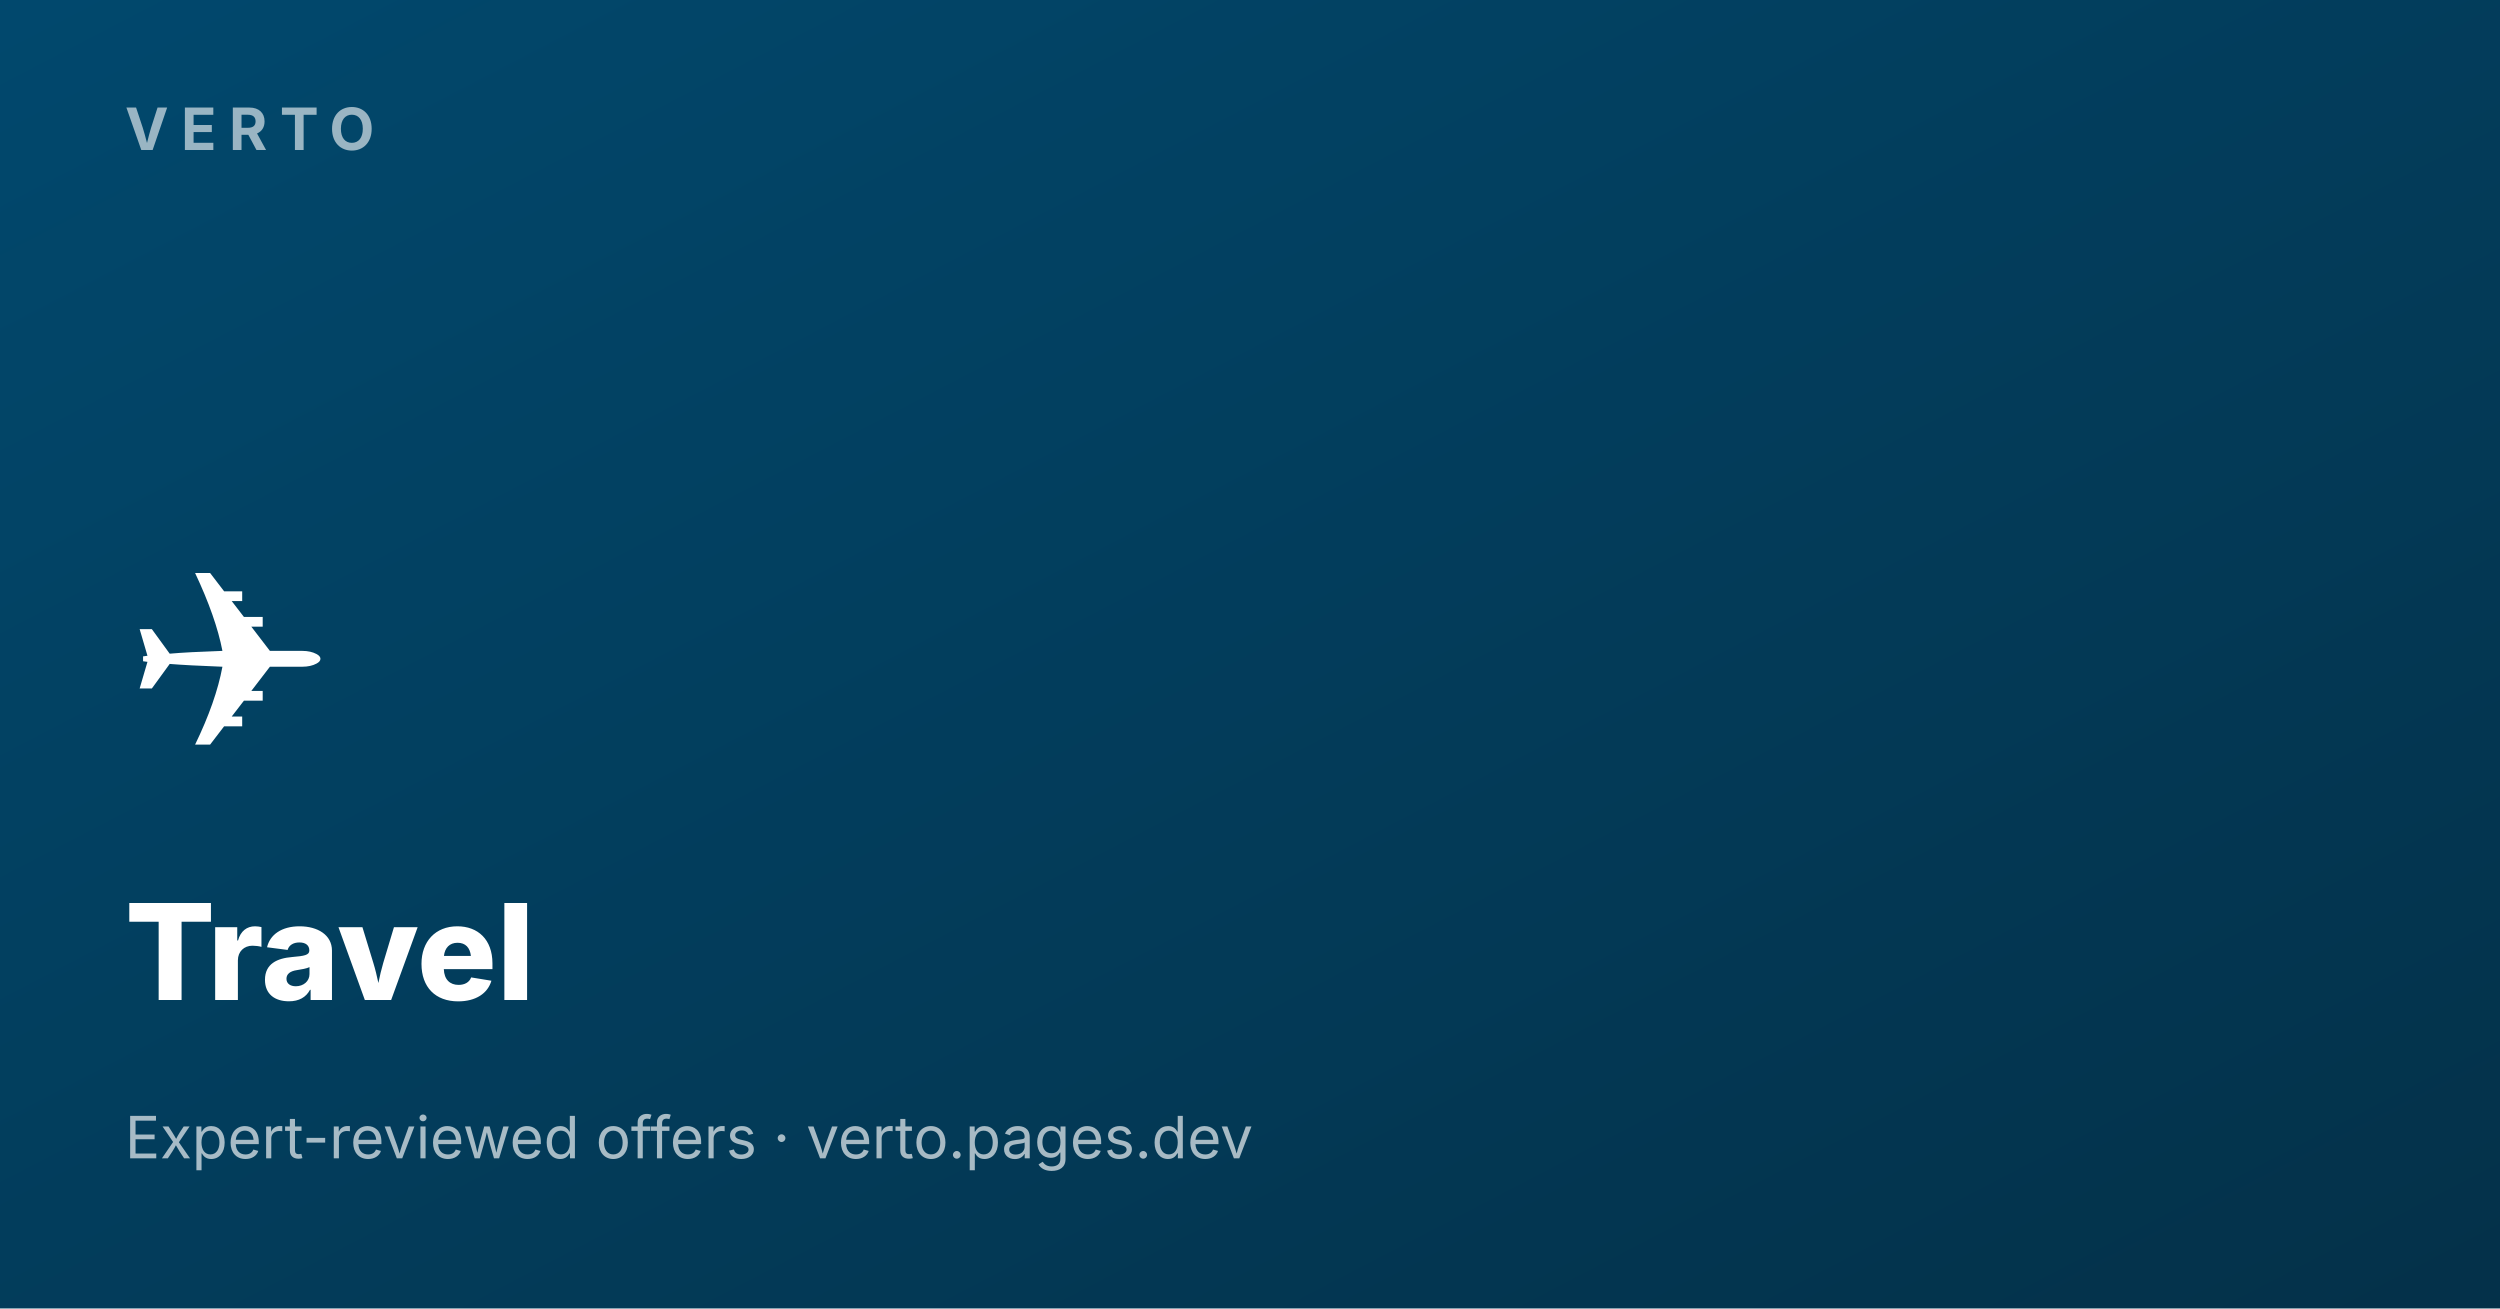
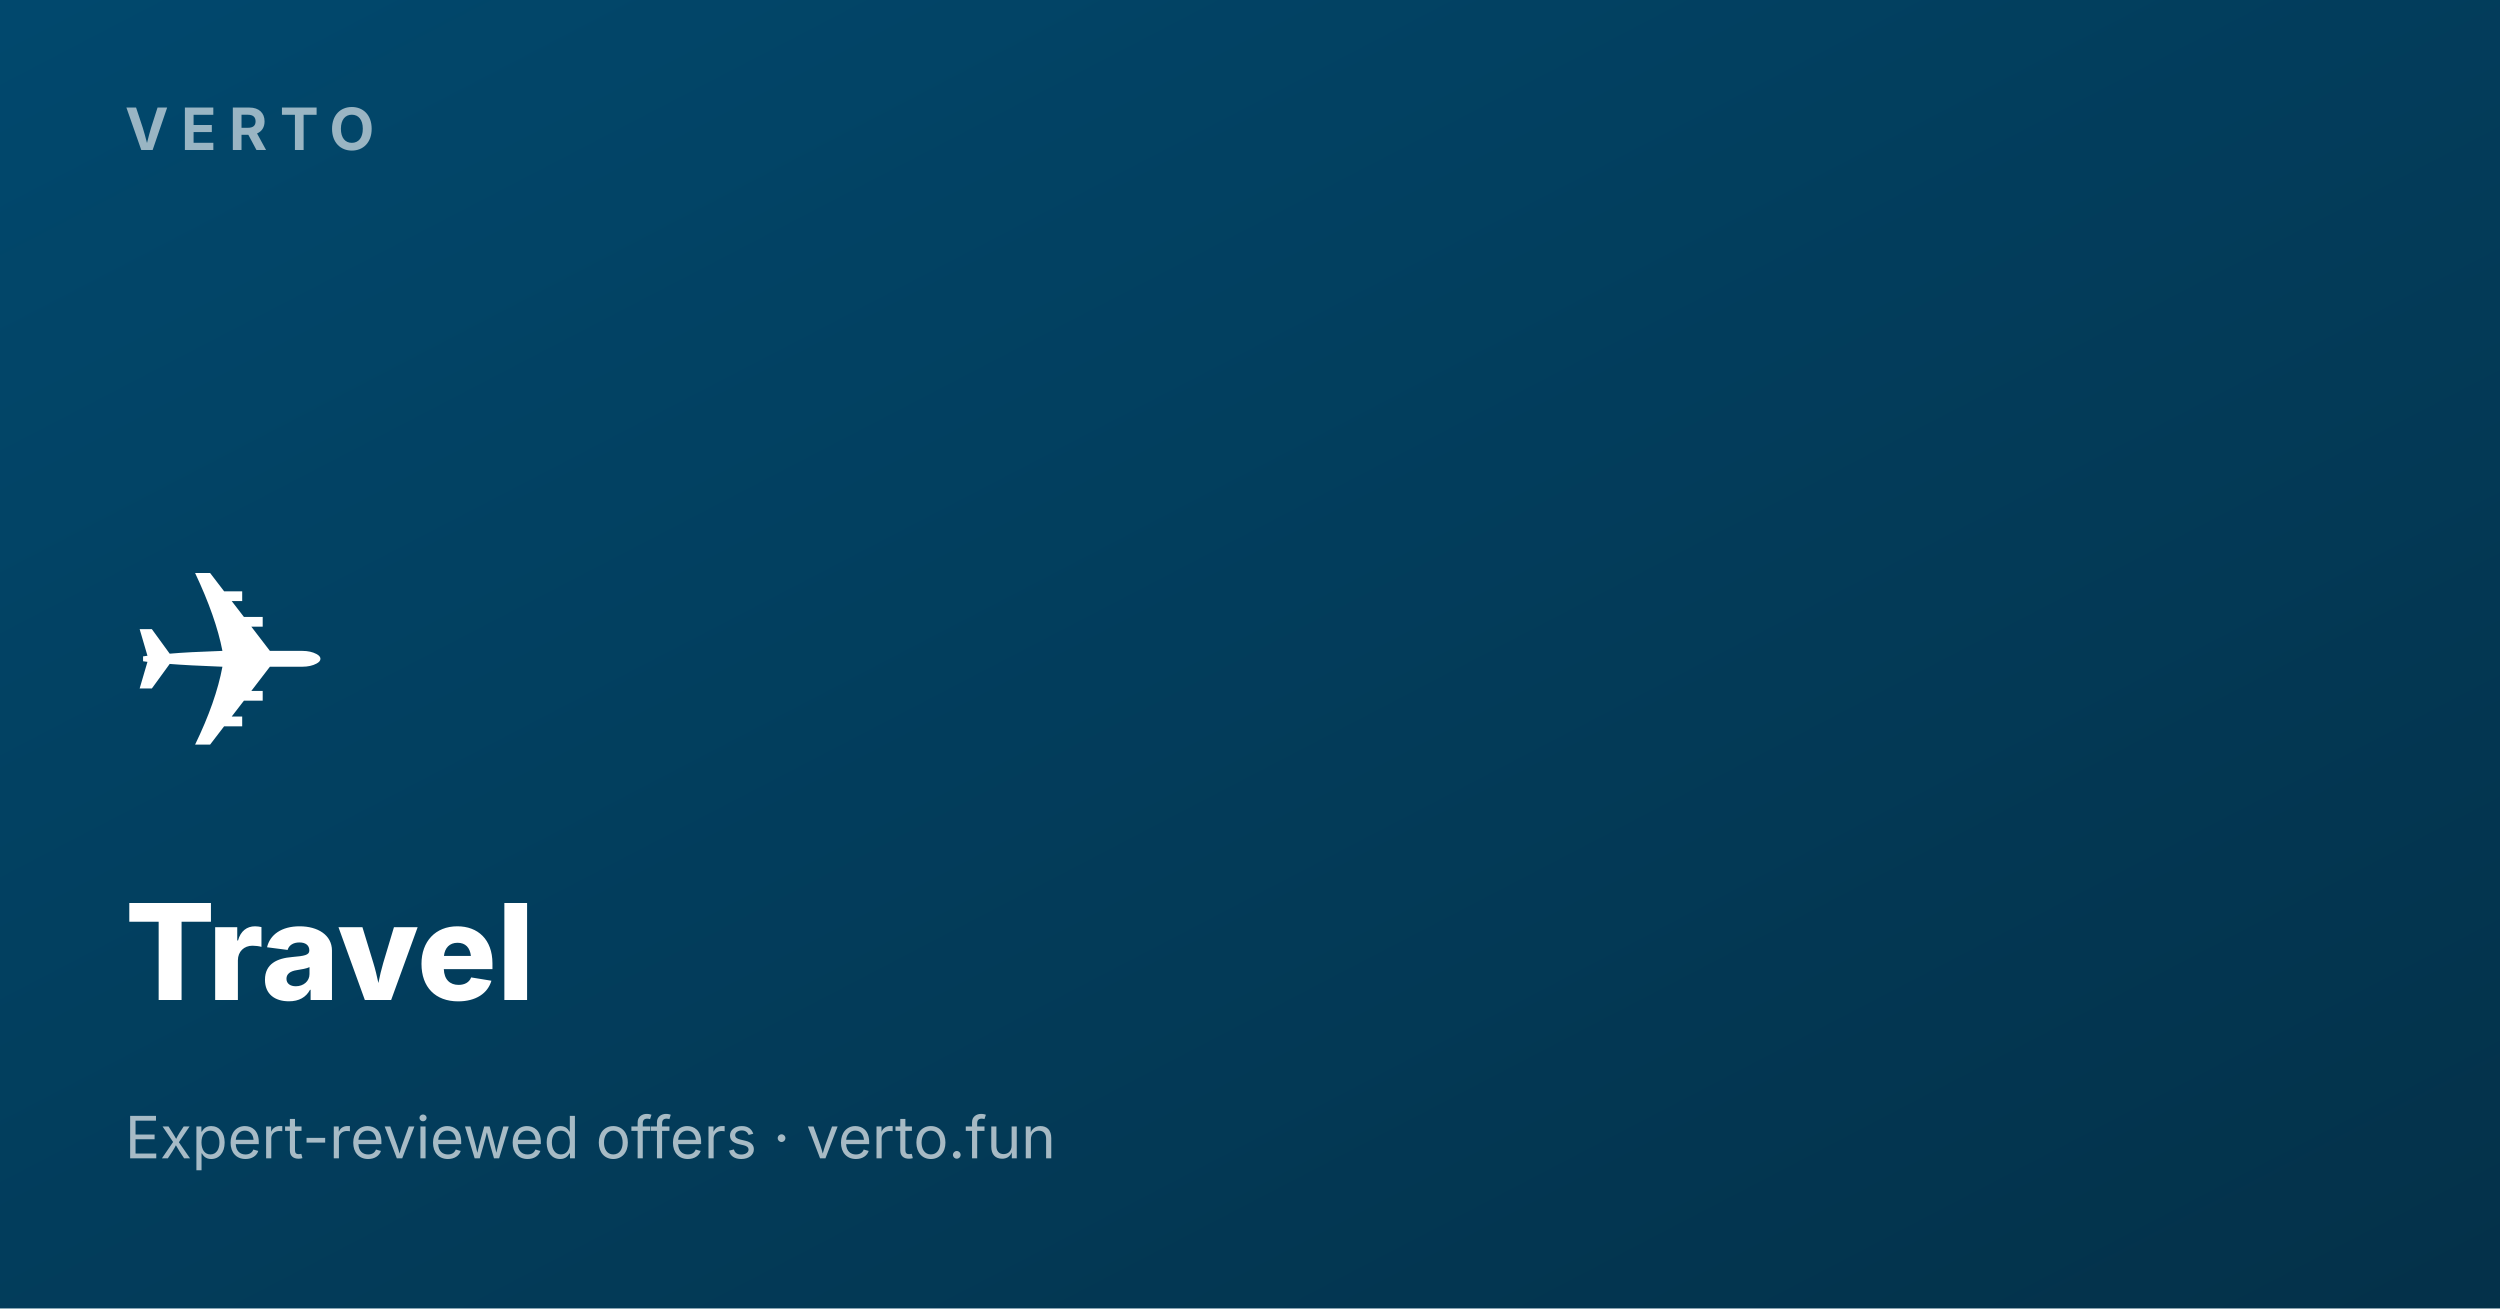
<svg xmlns="http://www.w3.org/2000/svg" width="1200" height="628" viewBox="0 0 1200 628">
  <defs>
    <linearGradient id="bg" x1="0%" y1="0%" x2="100%" y2="100%">
      <stop offset="0%" style="stop-color:#0284c7" />
      <stop offset="100%" style="stop-color:#075985" />
    </linearGradient>
  </defs>
  <rect width="1200" height="628" fill="url(#bg)" />
  <rect width="1200" height="628" fill="rgba(0,0,0,0.45)" />
  <text x="60" y="72" font-family="system-ui, -apple-system, sans-serif" font-size="28" font-weight="700" fill="rgba(255,255,255,0.6)" letter-spacing="6">VERTO</text>
  <text x="60" y="360" font-family="Apple Color Emoji, Segoe UI Emoji, sans-serif" font-size="120" fill="white">✈️</text>
  <text x="60" y="480" font-family="system-ui, -apple-system, sans-serif" font-size="64" font-weight="800" fill="white">Travel</text>
-   <text x="60" y="556" font-family="system-ui, -apple-system, sans-serif" font-size="28" font-weight="400" fill="rgba(255,255,255,0.65)">Expert-reviewed offers · verto.pages.dev</text>
+   <text x="60" y="556" font-family="system-ui, -apple-system, sans-serif" font-size="28" font-weight="400" fill="rgba(255,255,255,0.65)">Expert-reviewed offers · verto.fun</text>
</svg>
